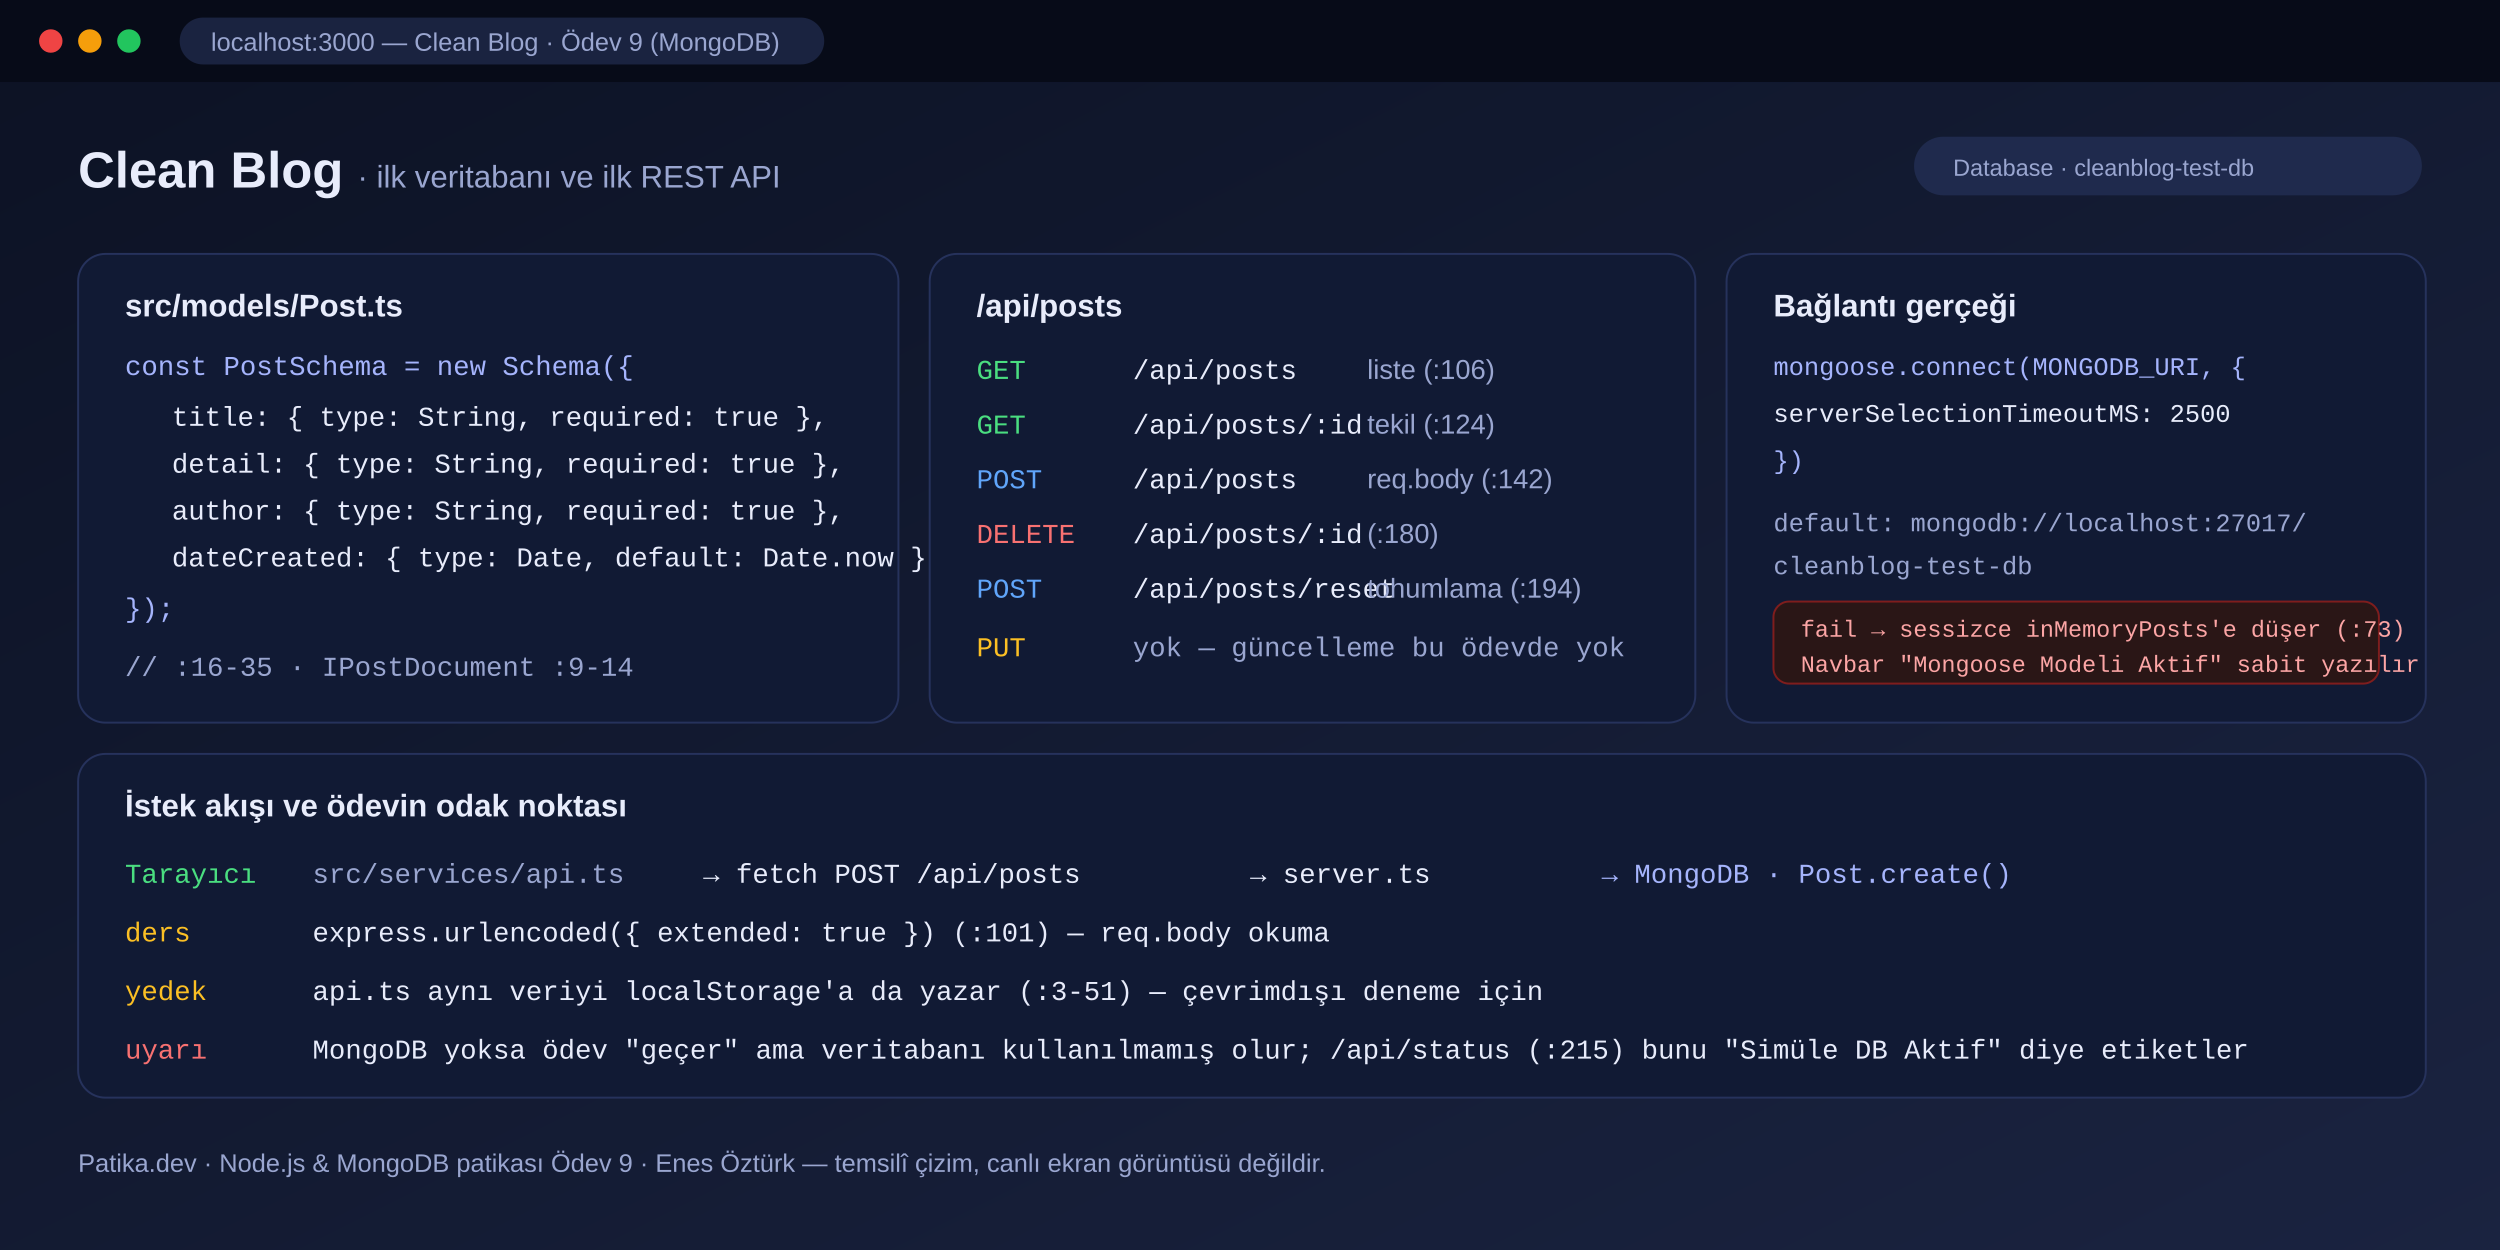
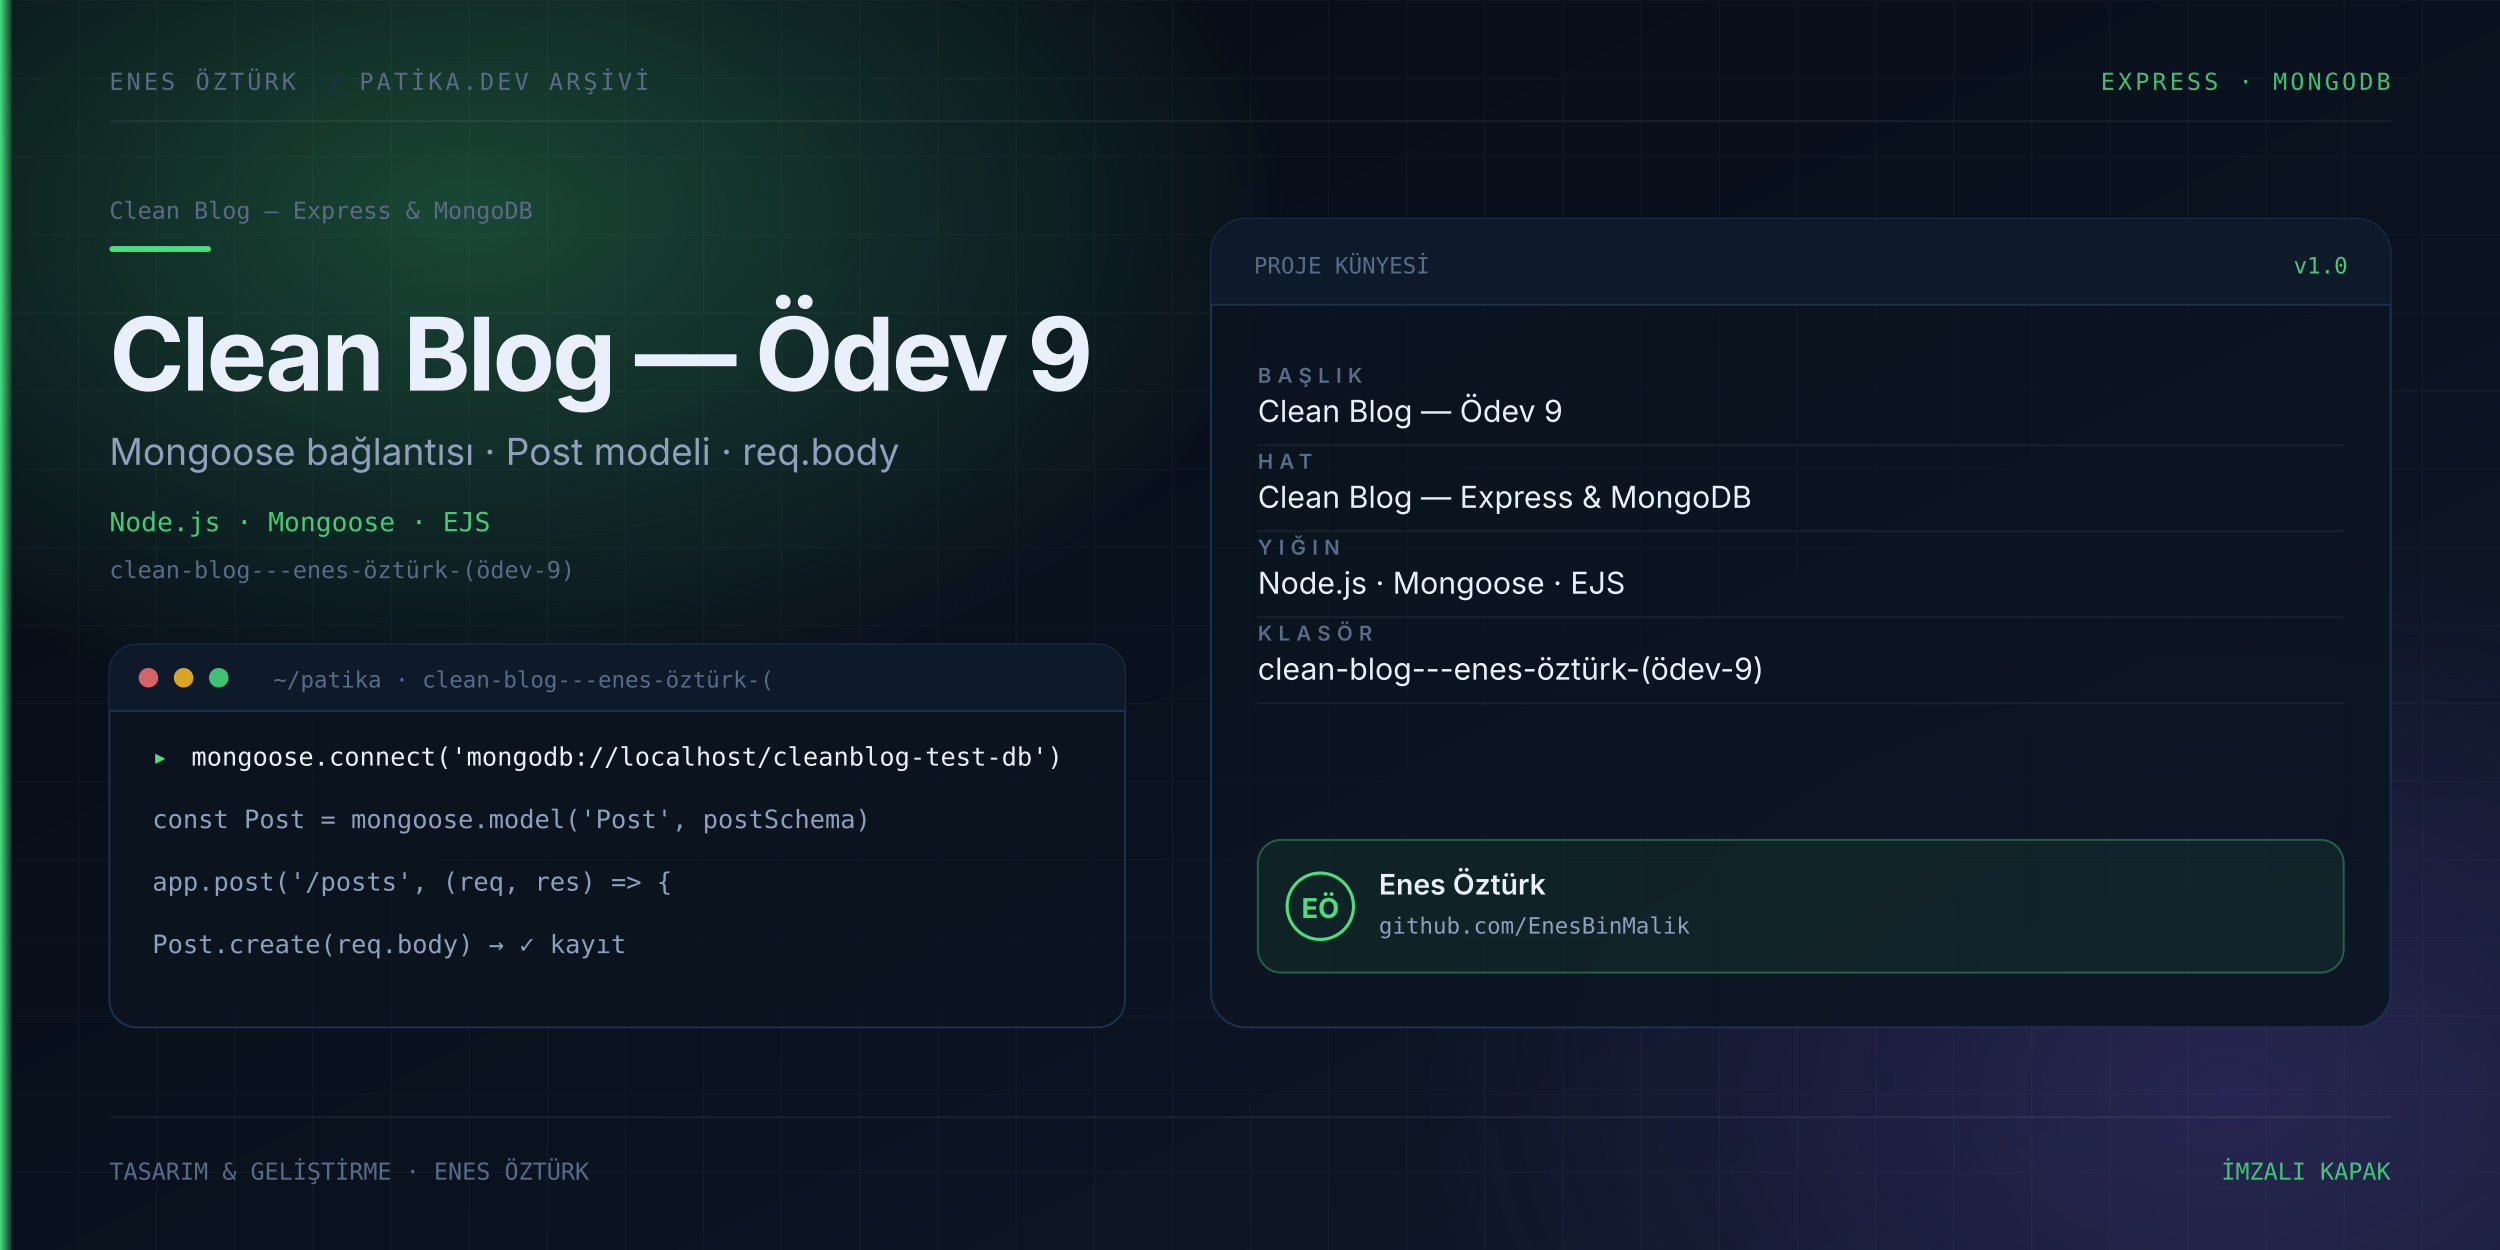
- <svg xmlns="http://www.w3.org/2000/svg" viewBox="0 0 1280 640" width="1280" height="640" role="img" aria-label="Clean Blog ödev 9 Mongoose ve MongoDB API arayüz mockup'ı">
+ <svg xmlns="http://www.w3.org/2000/svg" viewBox="0 0 1280 640" width="1280" height="640" role="img" aria-label="Clean Blog — Ödev 9 — Enes Öztürk imza kapağı">
  <defs>
-     <linearGradient id="bg9" x1="0" y1="0" x2="1" y2="1">
-       <stop offset="0%" stop-color="#0c1224" />
-       <stop offset="100%" stop-color="#1a2340" />
+     <linearGradient id="bg" x1="0" y1="0" x2="1" y2="1">
+       <stop offset="0" stop-color="#060B14" />
+       <stop offset="55%" stop-color="#0A121F" />
+       <stop offset="100%" stop-color="#101A2C" />
    </linearGradient>
-     <style>.l{font-family:'Segoe UI',Arial,sans-serif;fill:#e8ecfb}.m{font-family:'Segoe UI',Arial,sans-serif;fill:#9aa6d0}.mono{font-family:Consolas,'Courier New',monospace}</style>
+     <linearGradient id="acc" x1="0" y1="0" x2="1" y2="0">
+       <stop offset="0" stop-color="#4ADE80" />
+       <stop offset="100%" stop-color="#4ADE80" stop-opacity="0.15" />
+     </linearGradient>
+     <radialGradient id="glow1" cx="50%" cy="50%" r="50%">
+       <stop offset="0" stop-color="#4ADE80" stop-opacity="0.28" />
+       <stop offset="100%" stop-color="#4ADE80" stop-opacity="0" />
+     </radialGradient>
+     <radialGradient id="glow2" cx="50%" cy="50%" r="50%">
+       <stop offset="0" stop-color="#8B5CF6" stop-opacity="0.20" />
+       <stop offset="100%" stop-color="#8B5CF6" stop-opacity="0" />
+     </radialGradient>
+     <linearGradient id="fade" x1="0" y1="0" x2="0" y2="1">
+       <stop offset="0" stop-color="#FFFFFF" stop-opacity="0.10" />
+       <stop offset="100%" stop-color="#FFFFFF" stop-opacity="0.02" />
+     </linearGradient>
+     <pattern id="grid" width="40" height="40" patternUnits="userSpaceOnUse">
+       <path d="M40 0H0V40" fill="none" stroke="#FFFFFF" stroke-opacity="0.035" stroke-width="1" />
+     </pattern>
+     <pattern id="dots" width="24" height="24" patternUnits="userSpaceOnUse">
+       <circle cx="1.5" cy="1.5" r="1.5" fill="#4ADE80" fill-opacity="0.12" />
+     </pattern>
+     <filter id="soft" x="-30%" y="-30%" width="160%" height="160%">
+       <feGaussianBlur stdDeviation="26" />
+     </filter>
+     <style>.t{font-family:'Segoe UI',Inter,system-ui,-apple-system,'Helvetica Neue',Arial,sans-serif;}.m{font-family:'JetBrains Mono','Cascadia Code',Consolas,'SF Mono',monospace;}.ttl{font-family:'Segoe UI',Inter,system-ui,-apple-system,'Helvetica Neue',Arial,sans-serif;font-weight:700;letter-spacing:-1.4px}.cap{font-family:'Segoe UI',Inter,system-ui,-apple-system,'Helvetica Neue',Arial,sans-serif;font-weight:600;letter-spacing:3.2px}</style>
  </defs>
-   <rect width="1280" height="640" fill="url(#bg9)" />
-   <rect x="0" y="0" width="1280" height="42" fill="#070b18" />
-   <circle cx="26" cy="21" r="6" fill="#ef4444" />
-   <circle cx="46" cy="21" r="6" fill="#f59e0b" />
-   <circle cx="66" cy="21" r="6" fill="#22c55e" />
-   <rect x="92" y="9" width="330" height="24" rx="12" fill="#1a2340" />
-   <text x="108" y="26" class="m" font-size="13">localhost:3000 — Clean Blog · Ödev 9 (MongoDB)</text>
-   <text x="40" y="96" class="l" font-size="26" font-weight="700">Clean Blog <tspan class="m" font-size="16" font-weight="400">· ilk veritabanı ve ilk REST API</tspan>
-   </text>
-   <rect x="980" y="70" width="260" height="30" rx="15" fill="#1f2a4d" />
-   <text x="1000" y="90" class="m" font-size="12">Database · cleanblog-test-db</text>
-   <rect x="40" y="130" width="420" height="240" rx="14" fill="#111a34" stroke="#26325c" />
-   <text x="64" y="162" class="l" font-size="16" font-weight="600">src/models/Post.ts</text>
-   <g font-size="14" class="mono">
-     <text x="64" y="192" fill="#a5b4fc">const PostSchema = new Schema({</text>
-     <text x="88" y="218" fill="#e8ecfb">title:      { type: String, required: true },</text>
-     <text x="88" y="242" fill="#e8ecfb">detail:     { type: String, required: true },</text>
-     <text x="88" y="266" fill="#e8ecfb">author:     { type: String, required: true },</text>
-     <text x="88" y="290" fill="#e8ecfb">dateCreated: { type: Date, default: Date.now }</text>
-     <text x="64" y="316" fill="#a5b4fc">});</text>
-     <text x="64" y="346" fill="#9aa6d0">// :16-35 · IPostDocument :9-14</text>
+   <rect width="1280" height="640" fill="url(#bg)" />
+   <rect width="1280" height="640" fill="url(#grid)" />
+   <ellipse cx="240" cy="110" rx="420" ry="260" fill="url(#glow1)" />
+   <ellipse cx="1140" cy="560" rx="420" ry="280" fill="url(#glow2)" />
+   <rect x="0" y="0" width="6" height="640" fill="url(#acc)" />
+   <g class="m" font-size="12" fill="#5A6B88" letter-spacing="1.6">
+     <text x="56" y="46">ENES ÖZTÜRK</text>
+     <text x="168" y="46" fill="#1E3050">/</text>
+     <text x="184" y="46">PATİKA.DEV ARŞİVİ</text>
+     <text x="1224" y="46" text-anchor="end" fill="#4ADE80" fill-opacity="0.85">EXPRESS · MONGODB</text>
  </g>
-   <rect x="476" y="130" width="392" height="240" rx="14" fill="#111a34" stroke="#26325c" />
-   <text x="500" y="162" class="l" font-size="16" font-weight="600">/api/posts</text>
-   <g font-size="14" class="mono">
-     <text x="500" y="194" fill="#4ade80">GET    </text>
-     <text x="580" y="194" fill="#e8ecfb">/api/posts</text>
-     <text x="700" y="194" class="m">liste (:106)</text>
-     <text x="500" y="222" fill="#4ade80">GET    </text>
-     <text x="580" y="222" fill="#e8ecfb">/api/posts/:id</text>
-     <text x="700" y="222" class="m">tekil (:124)</text>
-     <text x="500" y="250" fill="#60a5fa">POST   </text>
-     <text x="580" y="250" fill="#e8ecfb">/api/posts</text>
-     <text x="700" y="250" class="m">req.body (:142)</text>
-     <text x="500" y="278" fill="#f87171">DELETE </text>
-     <text x="580" y="278" fill="#e8ecfb">/api/posts/:id</text>
-     <text x="700" y="278" class="m">(:180)</text>
-     <text x="500" y="306" fill="#60a5fa">POST   </text>
-     <text x="580" y="306" fill="#e8ecfb">/api/posts/reset</text>
-     <text x="700" y="306" class="m">tohumlama (:194)</text>
-     <text x="500" y="336" fill="#fbbf24">PUT    </text>
-     <text x="580" y="336" fill="#9aa6d0">yok — güncelleme bu ödevde yok</text>
+   <line x1="56" y1="62" x2="1224" y2="62" stroke="#FFFFFF" stroke-opacity="0.06" />
+   <g class="m" font-size="12" fill="#5A6B88">
+     <text x="56" y="112">Clean Blog — Express &amp; MongoDB</text>
  </g>
-   <rect x="884" y="130" width="358" height="240" rx="14" fill="#111a34" stroke="#26325c" />
-   <text x="908" y="162" class="l" font-size="16" font-weight="600">Bağlantı gerçeği</text>
-   <g font-size="13" class="mono">
-     <text x="908" y="192" fill="#a5b4fc">mongoose.connect(MONGODB_URI, {</text>
-     <text x="908" y="216" fill="#e8ecfb">  serverSelectionTimeoutMS: 2500</text>
-     <text x="908" y="240" fill="#a5b4fc">})</text>
-     <text x="908" y="272" fill="#9aa6d0">default: mongodb://localhost:27017/</text>
-     <text x="908" y="294" fill="#9aa6d0">          cleanblog-test-db</text>
-   </g>
-   <rect x="908" y="308" width="310" height="42" rx="8" fill="#2a1616" stroke="#7f1d1d" />
-   <text x="922" y="326" font-size="12" fill="#fca5a5" class="mono">fail → sessizce inMemoryPosts'e düşer (:73)</text>
-   <text x="922" y="344" font-size="12" fill="#fca5a5" class="mono">Navbar "Mongoose Modeli Aktif" sabit yazılır</text>
-   <rect x="40" y="386" width="1202" height="176" rx="14" fill="#111a34" stroke="#26325c" />
-   <text x="64" y="418" class="l" font-size="16" font-weight="600">İstek akışı ve ödevin odak noktası</text>
-   <g font-size="14" class="mono">
-     <text x="64" y="452" fill="#4ade80">Tarayıcı</text>
-     <text x="160" y="452" fill="#9aa6d0">src/services/api.ts</text>
-     <text x="360" y="452" fill="#e8ecfb">→ fetch POST /api/posts</text>
-     <text x="640" y="452" fill="#e8ecfb">→ server.ts</text>
-     <text x="820" y="452" fill="#a5b4fc">→ MongoDB · Post.create()</text>
-     <text x="64" y="482" fill="#fbbf24">ders</text>
-     <text x="160" y="482" fill="#e8ecfb">express.urlencoded({ extended: true }) (:101) — req.body okuma</text>
-     <text x="64" y="512" fill="#fbbf24">yedek</text>
-     <text x="160" y="512" fill="#e8ecfb">api.ts aynı veriyi localStorage'a da yazar (:3-51) — çevrimdışı deneme için</text>
-     <text x="64" y="542" fill="#f87171">uyarı</text>
-     <text x="160" y="542" fill="#e8ecfb">MongoDB yoksa ödev "geçer" ama veritabanı kullanılmamış olur; /api/status (:215) bunu "Simüle DB Aktif" diye etiketler</text>
-   </g>
-   <text x="40" y="600" class="m" font-size="13">Patika.dev · Node.js &amp; MongoDB patikası Ödev 9 · Enes Öztürk — temsilî çizim, canlı ekran görüntüsü değildir.</text>
+   <rect x="56" y="126" width="52" height="3" rx="1.5" fill="#4ADE80" />
+   <text x="56" y="200" class="ttl" font-size="52" fill="#E9F0FB">Clean Blog — Ödev 9</text>
+   <text x="56" y="238" class="t" font-size="19" fill="#8FA0BD">Mongoose bağlantısı · Post modeli · req.body</text>
+   <text x="56" y="272" class="m" font-size="13.5" fill="#4ADE80" fill-opacity="0.9">Node.js · Mongoose · EJS</text>
+   <text x="56" y="296" class="m" font-size="12" fill="#5A6B88">clean-blog---enes-öztürk-(ödev-9)</text>
+   <rect x="56" y="330" width="520" height="196" rx="14" fill="#0B1420" fill-opacity="0.92" stroke="#1E3050" />
+   <rect x="56" y="330" width="520" height="34" rx="14" fill="#0E1A2A" />
+   <rect x="56" y="350" width="520" height="14" fill="#0E1A2A" />
+   <line x1="56" y1="364" x2="576" y2="364" stroke="#1E3050" />
+   <circle cx="76" cy="347" r="5" fill="#F87171" fill-opacity="0.85" />
+   <circle cx="94" cy="347" r="5" fill="#FBBF24" fill-opacity="0.85" />
+   <circle cx="112" cy="347" r="5" fill="#4ADE80" fill-opacity="0.85" />
+   <text x="140" y="352" class="m" font-size="11.5" fill="#5A6B88">~/patika · clean-blog---enes-öztürk-(</text>
+   <text x="78" y="392" class="m" font-size="13.5" fill="#4ADE80">▸</text>
+   <text x="98" y="392" class="m" font-size="13" fill="#E9F0FB">mongoose.connect('mongodb://localhost/cleanblog-test-db')</text>
+   <text x="78" y="424" class="m" font-size="13" fill="#8FA0BD">const Post = mongoose.model('Post', postSchema)</text>
+   <text x="78" y="456" class="m" font-size="13" fill="#8FA0BD">app.post('/posts', (req, res) =&gt; {</text>
+   <text x="78" y="488" class="m" font-size="13" fill="#8FA0BD">  Post.create(req.body)  →  ✓ kayıt</text>
+   <rect x="620" y="112" width="604" height="414" rx="18" fill="#0B1420" fill-opacity="0.85" stroke="#1E3050" />
+   <rect x="620" y="112" width="604" height="44" rx="18" fill="#0E1A2A" />
+   <rect x="620" y="138" width="604" height="18" fill="#0E1A2A" />
+   <line x1="620" y1="156" x2="1224" y2="156" stroke="#1E3050" />
+   <text x="642" y="140" class="m" font-size="11.5" fill="#5A6B88">PROJE KÜNYESİ</text>
+   <text x="1202" y="140" class="m" font-size="11.5" fill="#4ADE80" text-anchor="end" fill-opacity="0.9">v1.0</text>
+   <text x="644" y="196" class="cap" font-size="10.5" fill="#5A6B88">BAŞLIK</text>
+   <text x="644" y="216" class="t" font-size="15.5" fill="#E9F0FB">Clean Blog — Ödev 9</text>
+   <line x1="644" y1="228" x2="1200" y2="228" stroke="#FFFFFF" stroke-opacity="0.05" />
+   <text x="644" y="240" class="cap" font-size="10.5" fill="#5A6B88">HAT</text>
+   <text x="644" y="260" class="t" font-size="15.5" fill="#E9F0FB">Clean Blog — Express &amp; MongoDB</text>
+   <line x1="644" y1="272" x2="1200" y2="272" stroke="#FFFFFF" stroke-opacity="0.05" />
+   <text x="644" y="284" class="cap" font-size="10.5" fill="#5A6B88">YIĞIN</text>
+   <text x="644" y="304" class="t" font-size="15.5" fill="#E9F0FB">Node.js · Mongoose · EJS</text>
+   <line x1="644" y1="316" x2="1200" y2="316" stroke="#FFFFFF" stroke-opacity="0.05" />
+   <text x="644" y="328" class="cap" font-size="10.5" fill="#5A6B88">KLASÖR</text>
+   <text x="644" y="348" class="t" font-size="15.5" fill="#E9F0FB">clean-blog---enes-öztürk-(ödev-9)</text>
+   <line x1="644" y1="360" x2="1200" y2="360" stroke="#FFFFFF" stroke-opacity="0.05" />
+   <rect x="644" y="430" width="556" height="68" rx="12" fill="#4ADE80" fill-opacity="0.07" stroke="#4ADE80" stroke-opacity="0.35" />
+   <circle cx="676" cy="464" r="17" fill="none" stroke="#4ADE80" stroke-width="1.6" />
+   <text x="676" y="470" class="t" font-size="14" font-weight="700" fill="#4ADE80" text-anchor="middle">EÖ</text>
+   <text x="706" y="458" class="t" font-size="14.5" font-weight="600" fill="#E9F0FB">Enes Öztürk</text>
+   <text x="706" y="478" class="m" font-size="11.5" fill="#8FA0BD">github.com/EnesBinMalik</text>
+   <line x1="56" y1="572" x2="1224" y2="572" stroke="#FFFFFF" stroke-opacity="0.06" />
+   <text x="56" y="604" class="m" font-size="12" fill="#5A6B88">TASARIM &amp; GELİŞTİRME · ENES ÖZTÜRK</text>
+   <text x="1224" y="604" class="m" font-size="12" fill="#4ADE80" text-anchor="end" fill-opacity="0.85">İMZALI KAPAK</text>
</svg>
